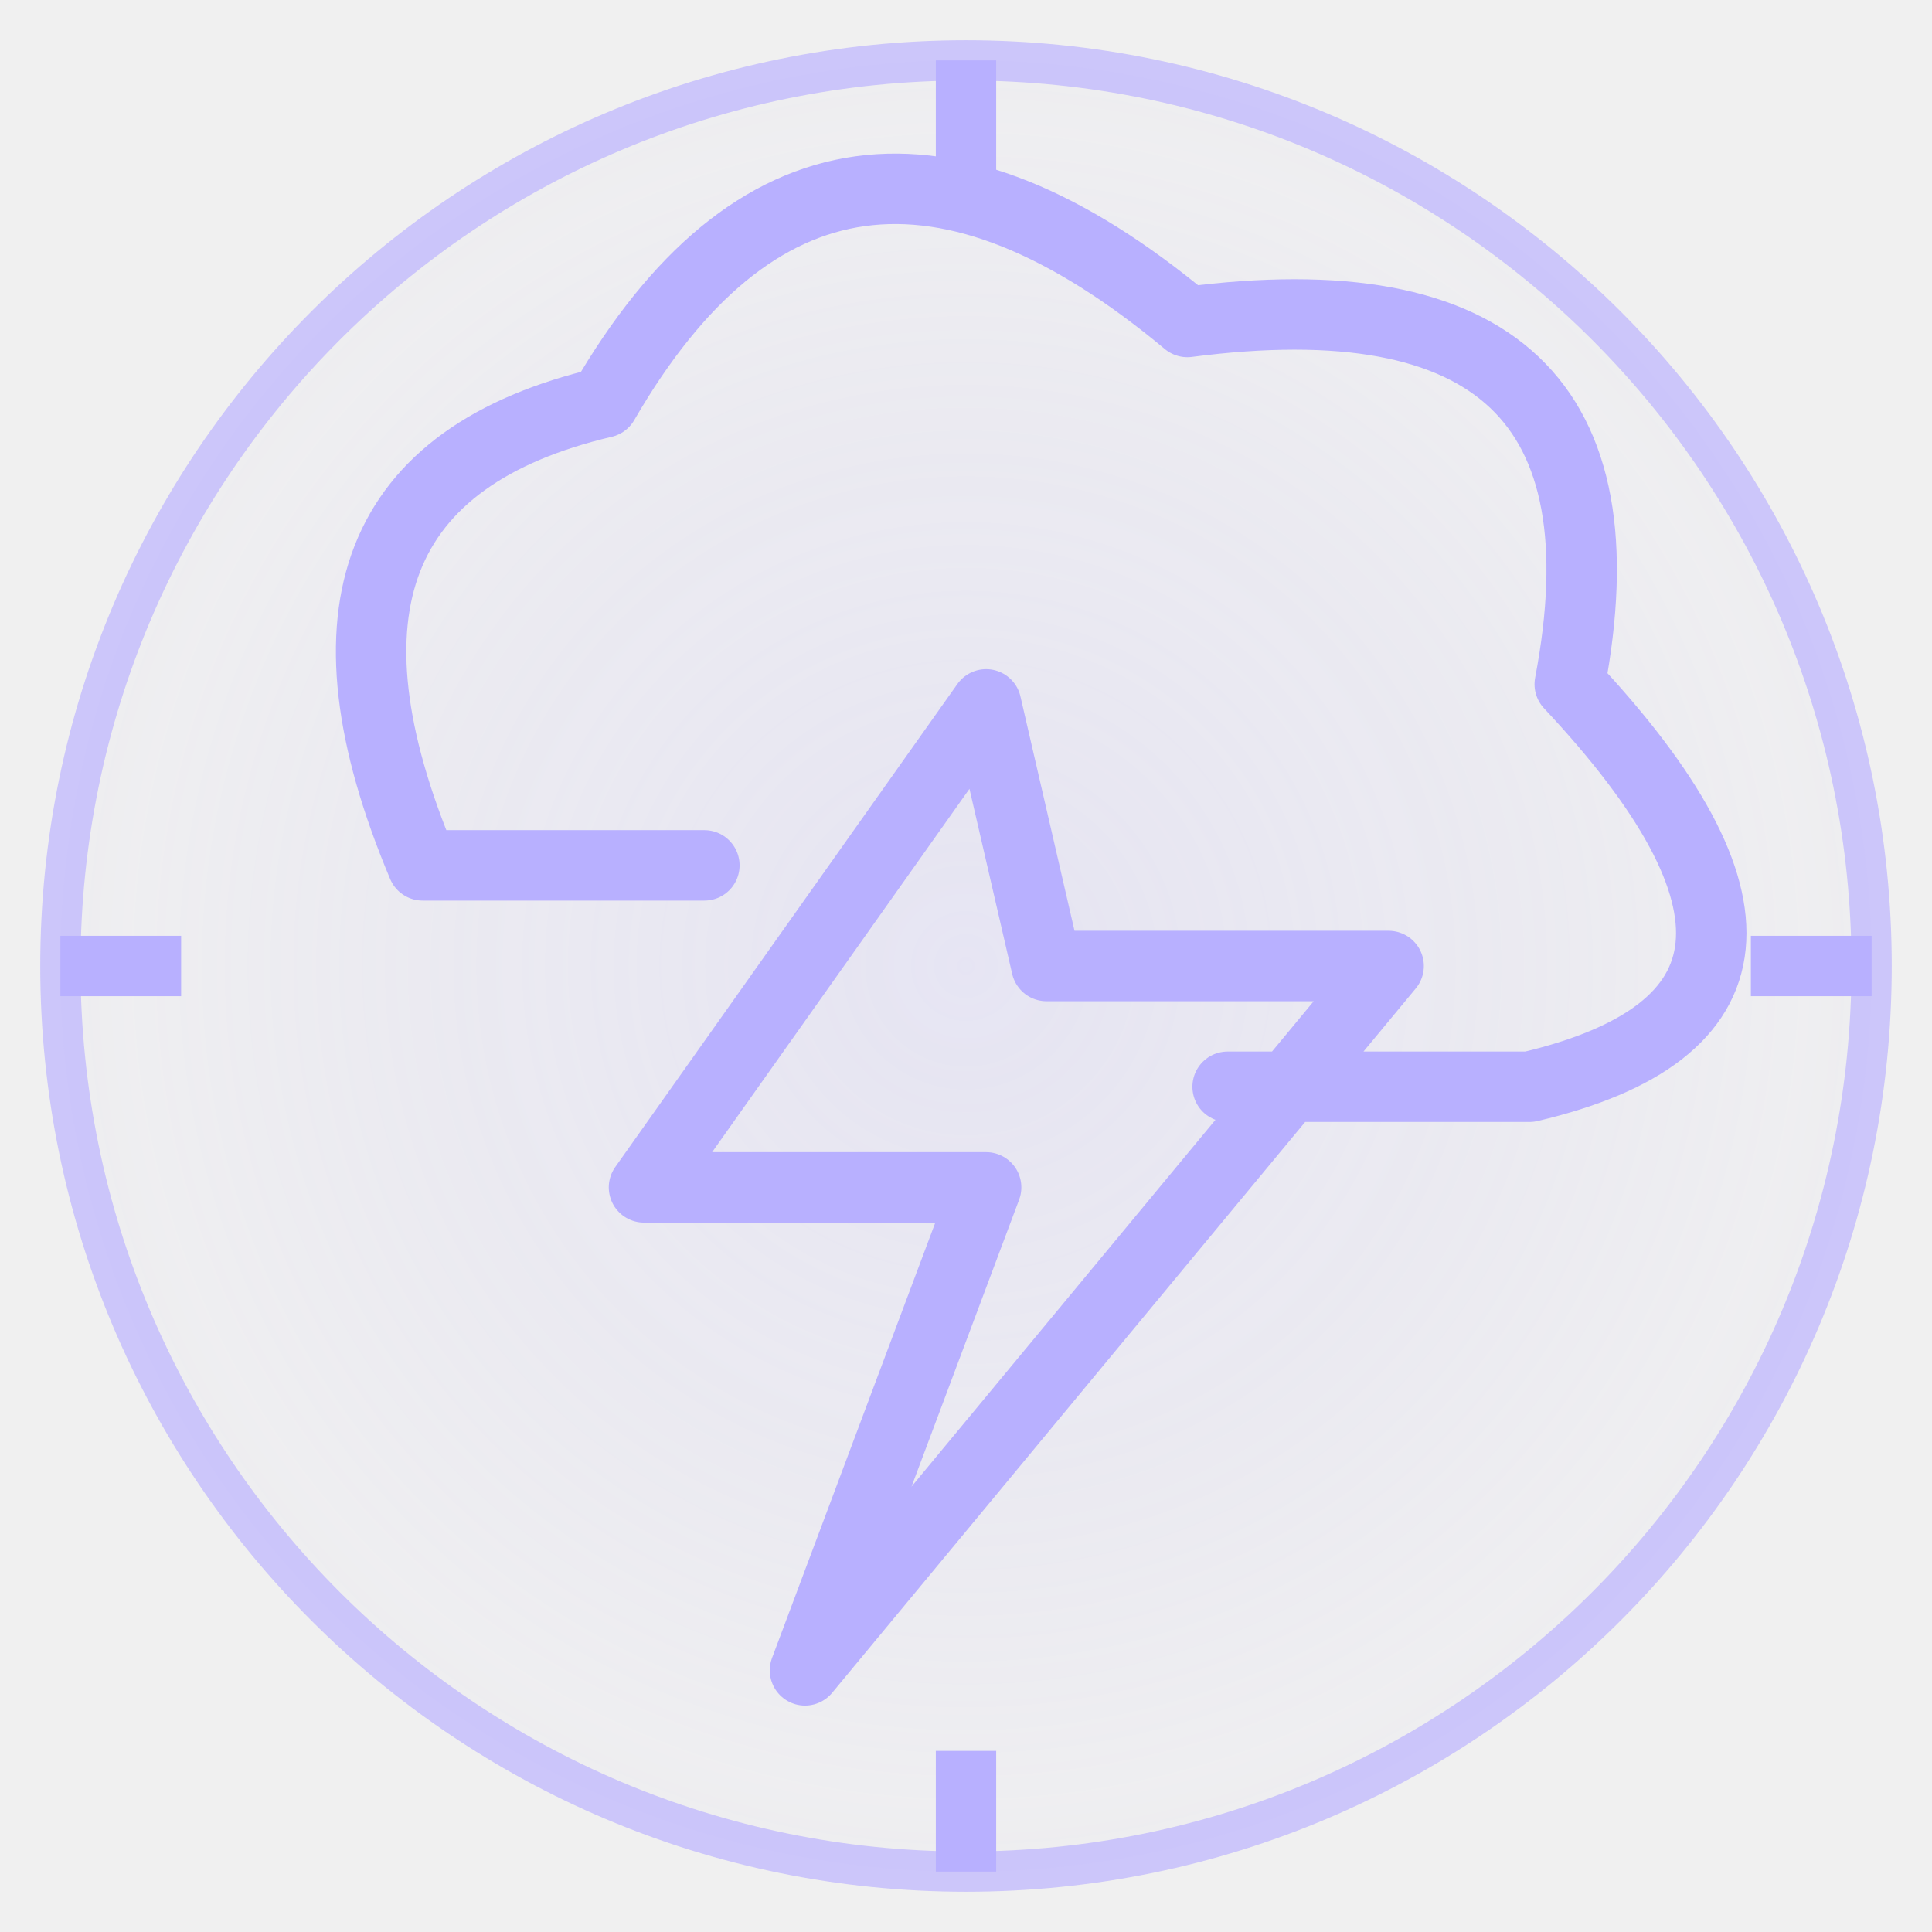
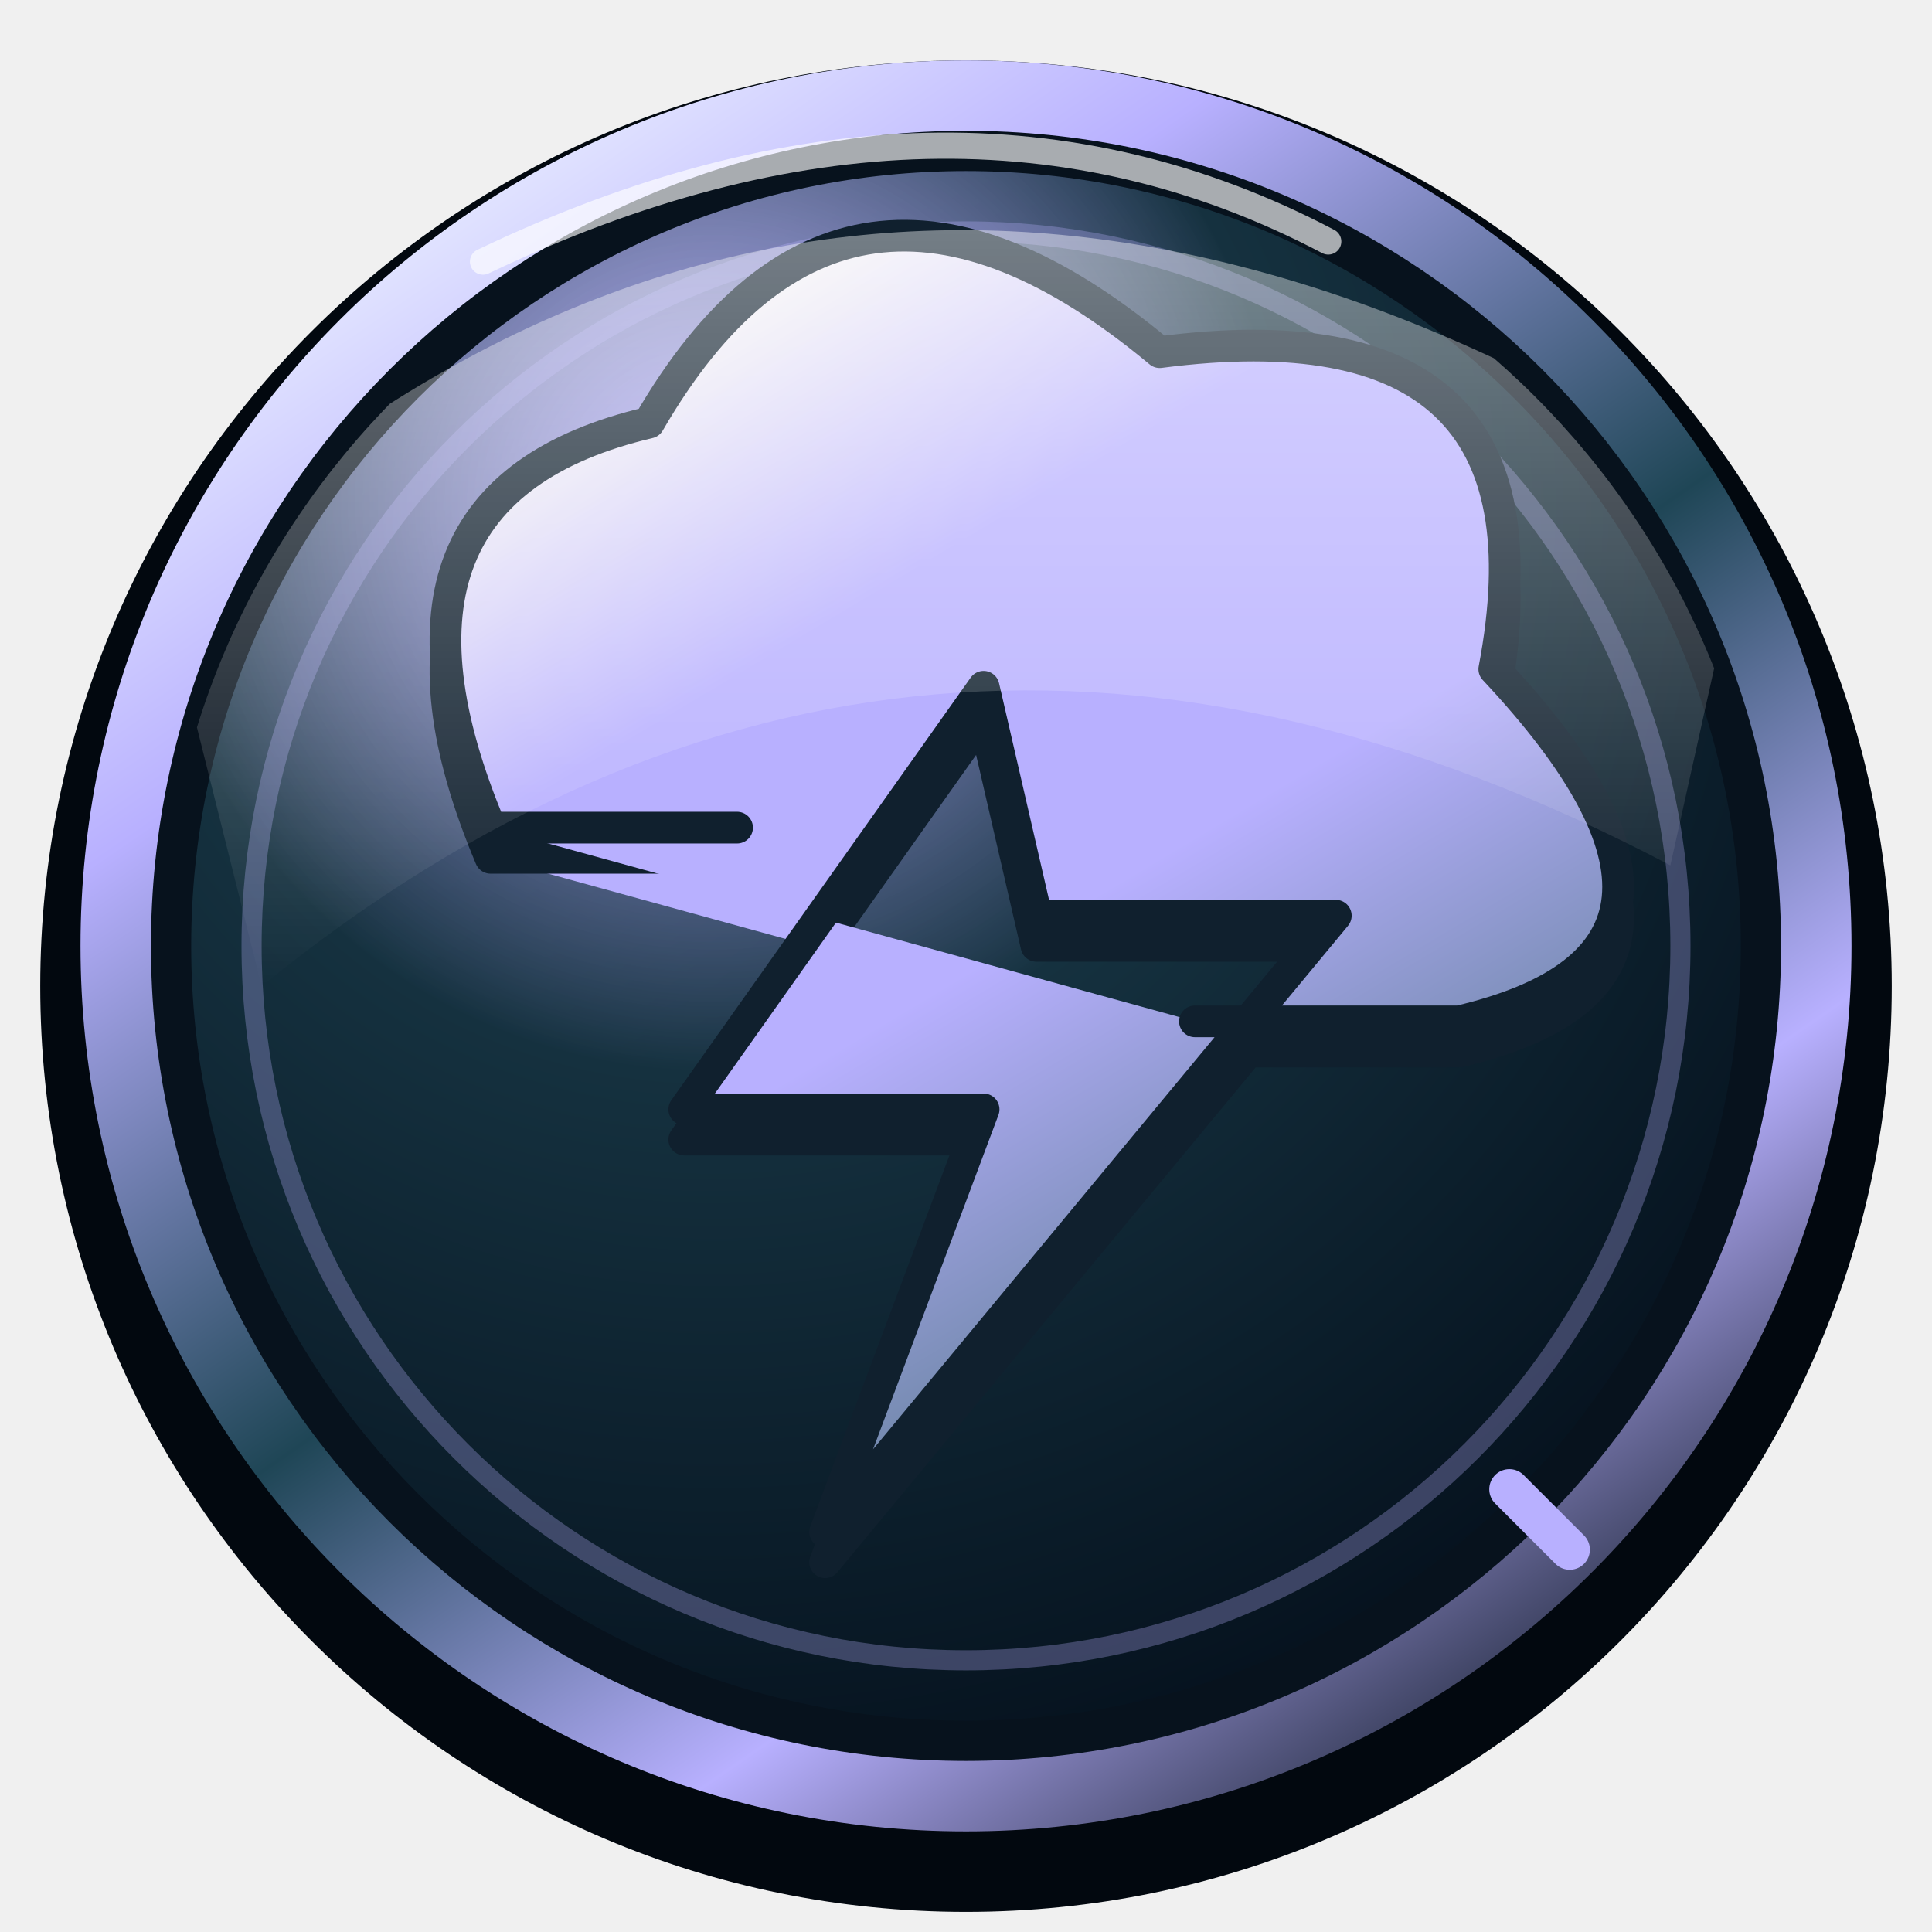
<svg xmlns="http://www.w3.org/2000/svg" viewBox="0 0 96 96" fill="none">
  <defs>
-     <radialGradient id="bg">
-       <stop stop-color="#b8b0ff" stop-opacity=".18" />
-       <stop offset="1" stop-color="#b8b0ff" stop-opacity=".025" />
+     <radialGradient id="gem" cx=".34" cy=".22" r=".9">
+       <stop stop-color="#b8b0ff" stop-opacity=".7" />
+       <stop offset=".4" stop-color="#15313f" />
+       <stop offset="1" stop-color="#030d19" />
    </radialGradient>
+     <linearGradient id="rim" x1="15" y1="5" x2="75" y2="92" gradientUnits="userSpaceOnUse">
+       <stop stop-color="#f7ffff" />
+       <stop offset=".24" stop-color="#b8b0ff" />
+       <stop offset=".52" stop-color="#1f4656" />
+       <stop offset=".76" stop-color="#b8b0ff" />
+       <stop offset="1" stop-color="#07121c" />
+     </linearGradient>
+     <linearGradient id="symbol" x1="25" y1="15" x2="65" y2="82" gradientUnits="userSpaceOnUse">
+       <stop stop-color="#fffef2" />
+       <stop offset=".28" stop-color="#b8b0ff" />
+       <stop offset=".55" stop-color="#b8b0ff" />
+       <stop offset="1" stop-color="#47717a" />
+     </linearGradient>
+     <linearGradient id="gloss" x2="0" y2="1">
+       <stop stop-color="#fff" stop-opacity=".42" />
+       <stop offset="1" stop-color="#fff" stop-opacity="0" />
+     </linearGradient>
+     <clipPath id="disc">
+       <circle cx="48" cy="48" r="40" />
+     </clipPath>
  </defs>
-   <circle cx="48" cy="48" r="45" fill="url(#bg)" stroke="#b8b0ff" stroke-opacity=".65" stroke-width="2" />
-   <path d="M48 3v6M48 87v6M3 48h6M87 48h6" stroke="#b8b0ff" stroke-width="3" />
-   <g stroke="#b8b0ff" stroke-width="3.5" stroke-linecap="round" stroke-linejoin="round">
-     <path d="M21 43q-8-19 9-23 11-19 29-4 23-3 19 18 15 16-2 20H61M21 43h14M49 35 32 59h17l-9 24 29-35H52Z" />
+   <circle cx="48" cy="49" r="46" fill="#02080f" />
+   <circle cx="48" cy="47" r="44" fill="url(#rim)" />
+   <circle cx="48" cy="47" r="39.5" fill="url(#gem)" stroke="#07121d" stroke-width="2" />
+   <circle cx="48" cy="47" r="35.5" stroke="#b8b0ff" stroke-opacity=".3" stroke-width="1" />
+   <g transform="translate(6 5) scale(.875)" stroke="#020a16" stroke-width="8" stroke-linecap="round" stroke-linejoin="round">
+     <path d="M21 43q-8-19 9-23 11-19 29-4 23-3 19 18 15 16-2 20H61M21 43h14M49 35 32 59h17l-9 24 29-35H52Z" fill="url(#symbol)" stroke="#10202e" stroke-width="1.8" />
  </g>
+   <g transform="translate(6 3.5) scale(.875)" stroke="url(#symbol)" stroke-width="5.5" stroke-linecap="round" stroke-linejoin="round">
+     <path d="M21 43q-8-19 9-23 11-19 29-4 23-3 19 18 15 16-2 20H61M21 43h14M49 35 32 59h17l-9 24 29-35H52Z" fill="url(#symbol)" stroke="#10202e" stroke-width="1.8" />
+   </g>
+   <path d="M8 29Q43-4 87 25L83 43Q45 23 13 49Z" fill="url(#gloss)" clip-path="url(#disc)" />
+   <path d="M24 13Q47 2 66 12" stroke="#fff" stroke-opacity=".65" stroke-width="1.3" stroke-linecap="round" />
+   <path d="m75 74 3 3" stroke="#b8b0ff" stroke-width="2" stroke-linecap="round" />
</svg>
